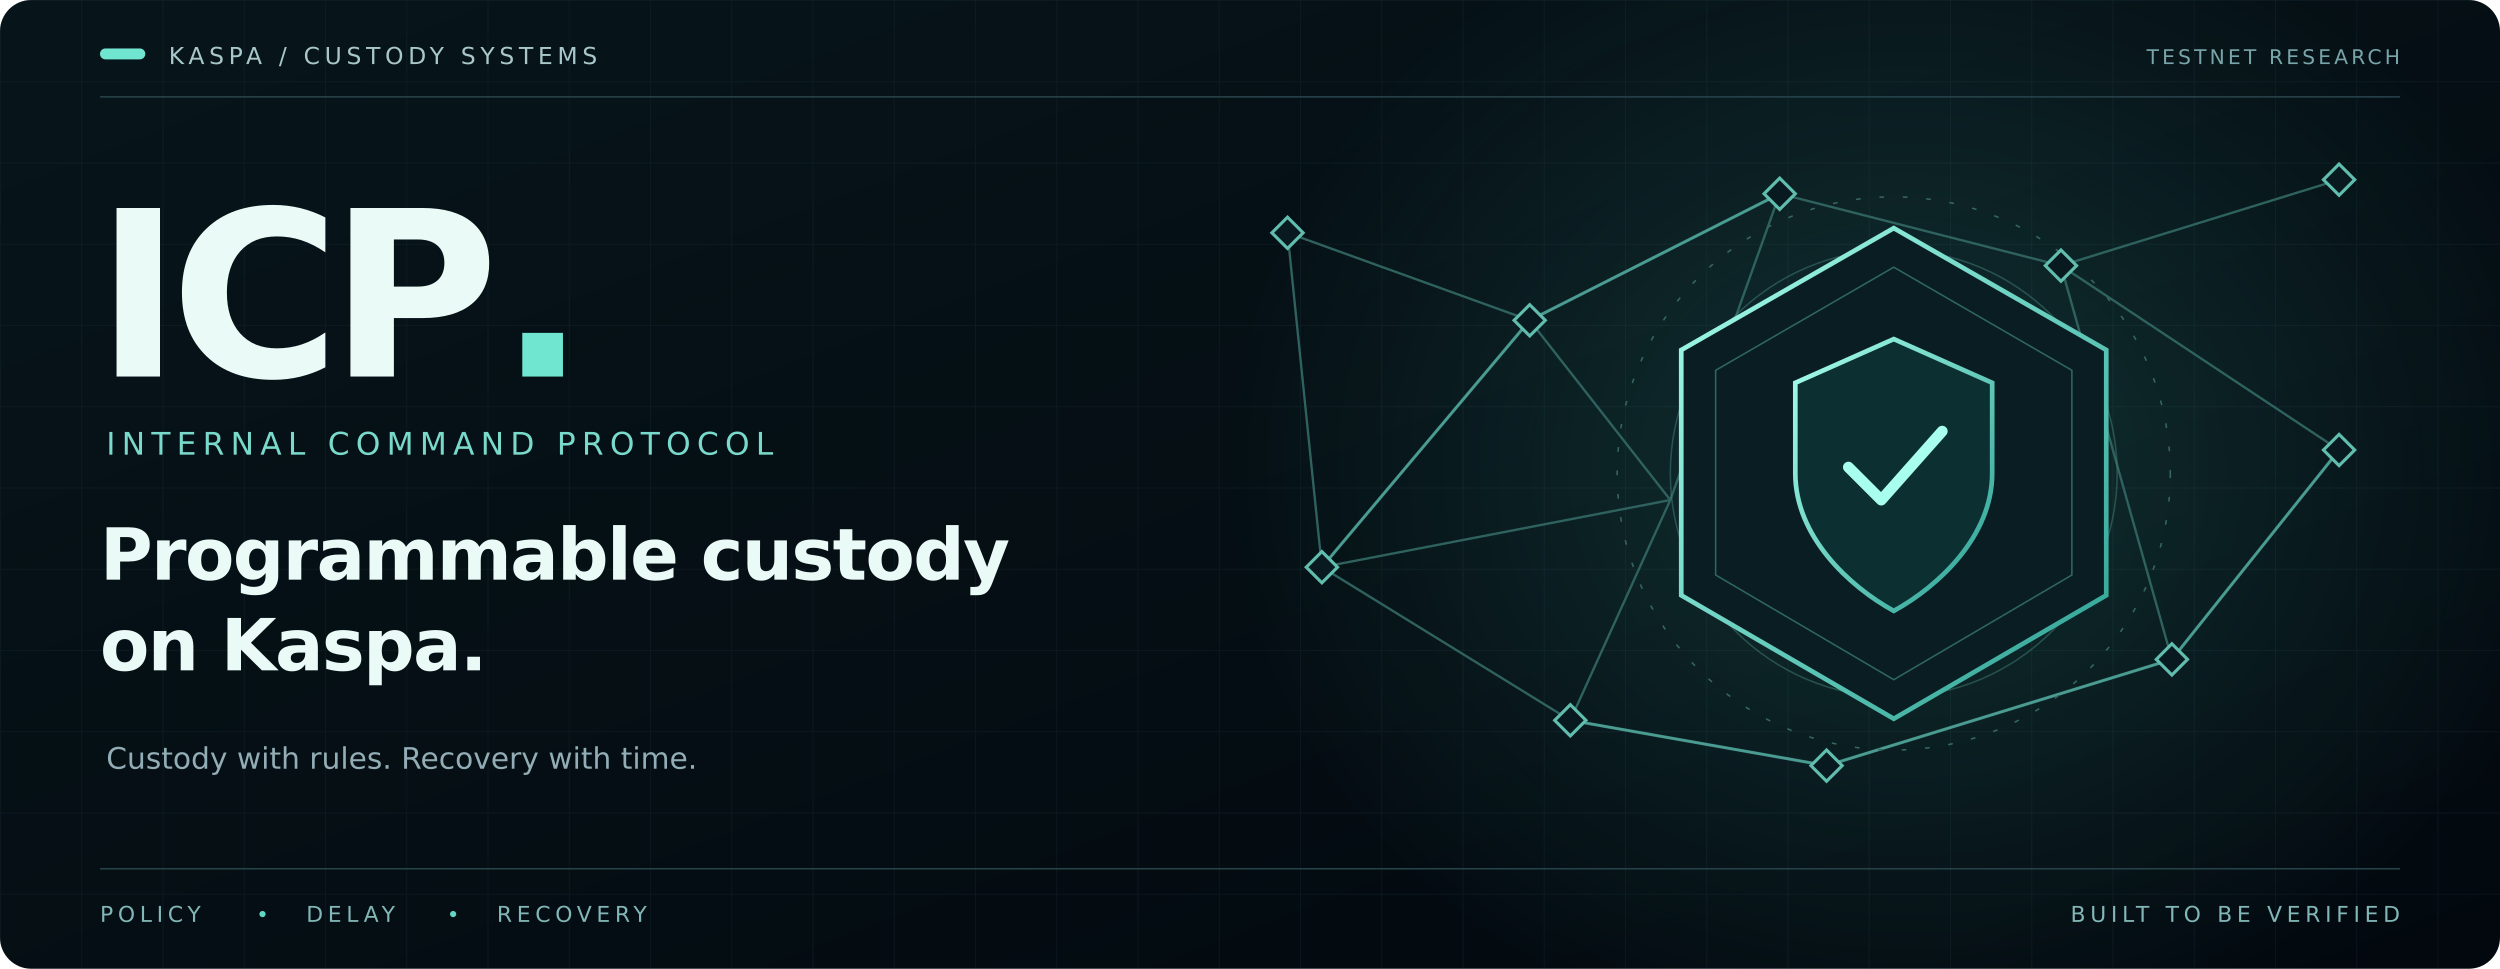
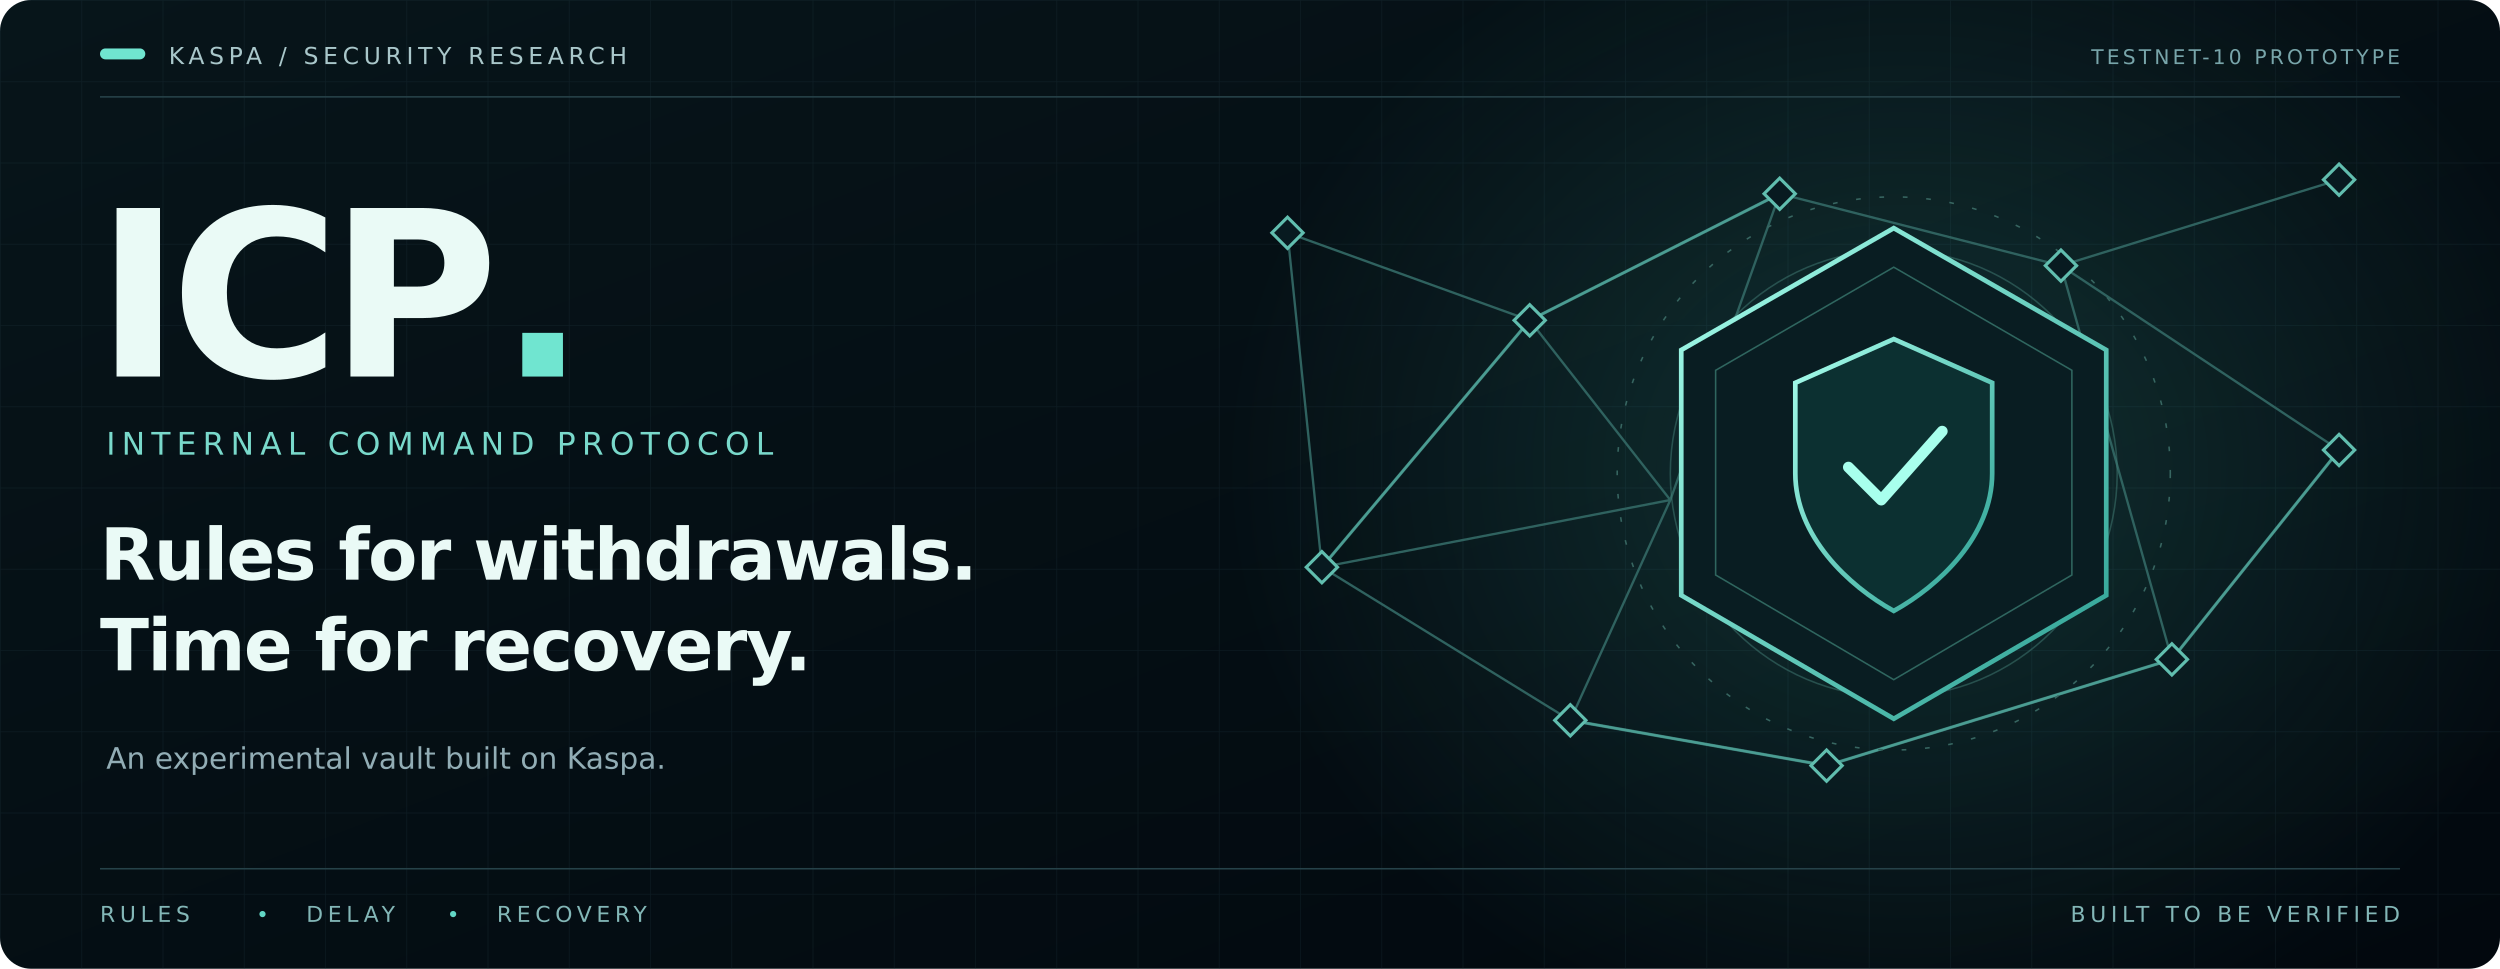
<svg xmlns="http://www.w3.org/2000/svg" width="1600" height="620" viewBox="0 0 1600 620" role="img" aria-labelledby="title description">
  <defs>
    <linearGradient id="background" x2="1" y2="1">
      <stop stop-color="#07151a" />
      <stop offset="1" stop-color="#02080e" />
    </linearGradient>
    <radialGradient id="aura">
      <stop stop-color="#52e3ce" stop-opacity=".17" />
      <stop offset="1" stop-color="#52e3ce" stop-opacity="0" />
    </radialGradient>
    <linearGradient id="edge" x2="1" y2="1">
      <stop stop-color="#a8ffed" />
      <stop offset="1" stop-color="#2a9e91" />
    </linearGradient>
    <pattern id="grid" width="52" height="52" patternUnits="userSpaceOnUse">
      <path d="M52 0H0V52" fill="none" stroke="#254049" stroke-opacity=".25" />
    </pattern>
  </defs>
  <rect width="1600" height="620" rx="20" fill="url(#background)" />
  <rect width="1600" height="620" rx="20" fill="url(#grid)" />
  <ellipse cx="1220" cy="300" rx="440" ry="380" fill="url(#aura)" />
  <path d="M64 62H1536M64 556H1536" stroke="#264249" />
  <g font-family="DejaVu Sans, Arial, sans-serif">
    <rect x="64" y="31" width="29" height="7" rx="3.5" fill="#70e5d0" />
-     <text x="108" y="41" font-size="15" letter-spacing="3" fill="#a9c7ca">KASPA / CUSTODY SYSTEMS</text>
-     <text x="1536" y="41" text-anchor="end" font-size="13" letter-spacing="2" fill="#78a5aa">TESTNET RESEARCH</text>
+     <text x="108" y="41" font-size="15" letter-spacing="3" fill="#a9c7ca">KASPA / SECURITY RESEARCH</text>
+     <text x="1536" y="41" text-anchor="end" font-size="13" letter-spacing="2" fill="#78a5aa">TESTNET-10 PROTOTYPE</text>
    <text x="61" y="241" font-size="148" font-weight="bold" letter-spacing="-7" fill="#eafaf6">ICP<tspan fill="#70e5d0">.</tspan>
    </text>
    <text x="68" y="291" font-size="20" letter-spacing="4" fill="#79d9cb">INTERNAL COMMAND PROTOCOL</text>
-     <text x="64" y="371" font-size="46" font-weight="bold" letter-spacing="-1" fill="#eafaf6">Programmable custody</text>
-     <text x="64" y="429" font-size="46" font-weight="bold" letter-spacing="-1" fill="#eafaf6">on Kaspa.</text>
-     <text x="68" y="492" font-size="19" fill="#92adb5">Custody with rules. Recovery with time.</text>
-     <text x="64" y="590" font-size="14" letter-spacing="3" fill="#83b7b7">POLICY</text>
+     <text x="64" y="371" font-size="46" font-weight="bold" letter-spacing="-1" fill="#eafaf6">Rules for withdrawals.</text>
+     <text x="64" y="429" font-size="46" font-weight="bold" letter-spacing="-1" fill="#eafaf6">Time for recovery.</text>
+     <text x="68" y="492" font-size="19" fill="#92adb5">An experimental vault built on Kaspa.</text>
+     <text x="64" y="590" font-size="14" letter-spacing="3" fill="#83b7b7">RULES</text>
    <circle cx="168" cy="585" r="2" fill="#62d6c5" />
    <text x="196" y="590" font-size="14" letter-spacing="3" fill="#83b7b7">DELAY</text>
    <circle cx="290" cy="585" r="2" fill="#62d6c5" />
    <text x="318" y="590" font-size="14" letter-spacing="3" fill="#83b7b7">RECOVERY</text>
    <text x="1536" y="590" text-anchor="end" font-size="14" letter-spacing="3" fill="#83b7b7">BUILT TO BE VERIFIED</text>
  </g>
  <g fill="none">
    <path d="M824 149L979 205L1139 124L1319 170L1497 115M824 149L846 363L1005 461L1169 490L1390 422L1497 288M979 205L846 363L1069 320L1139 124M979 205L1069 320L1005 461M1319 170L1390 422L1169 490M1319 170L1497 288L1390 422" stroke="#2f625f" stroke-width="1.5" />
    <path d="M846 363L979 205L1139 124M1005 461L1169 490L1390 422L1497 288" stroke="#62cebd" stroke-opacity=".55" stroke-width="2" />
    <circle cx="1212" cy="303" r="177" stroke="#376661" stroke-dasharray="3 12" />
    <circle cx="1212" cy="303" r="143" stroke="#427f76" stroke-opacity=".5" />
    <path d="M1212 146L1348 224V381L1212 460L1076 381V224Z" fill="#091d22" stroke="url(#edge)" stroke-width="3" />
    <path d="M1212 171L1326 237V368L1212 435L1098 368V237Z" stroke="#2f665f" />
    <path d="M1212 217L1275 245V303C1275 343 1241 375 1212 391C1183 375 1149 343 1149 303V245Z" fill="#0c3031" stroke="url(#edge)" stroke-width="3" />
    <path d="M1183 299L1204 320L1243 276" stroke="#a8ffed" stroke-width="7" stroke-linecap="round" stroke-linejoin="round" />
    <g fill="#081a20" stroke="#61beaf" stroke-width="2">
      <path d="M824 139L834 149L824 159L814 149Z" />
      <path d="M979 195L989 205L979 215L969 205Z" />
      <path d="M1139 114L1149 124L1139 134L1129 124Z" />
      <path d="M1319 160L1329 170L1319 180L1309 170Z" />
      <path d="M1497 105L1507 115L1497 125L1487 115Z" />
      <path d="M846 353L856 363L846 373L836 363Z" />
      <path d="M1005 451L1015 461L1005 471L995 461Z" />
      <path d="M1169 480L1179 490L1169 500L1159 490Z" />
      <path d="M1390 412L1400 422L1390 432L1380 422Z" />
      <path d="M1497 278L1507 288L1497 298L1487 288Z" />
    </g>
  </g>
</svg>
